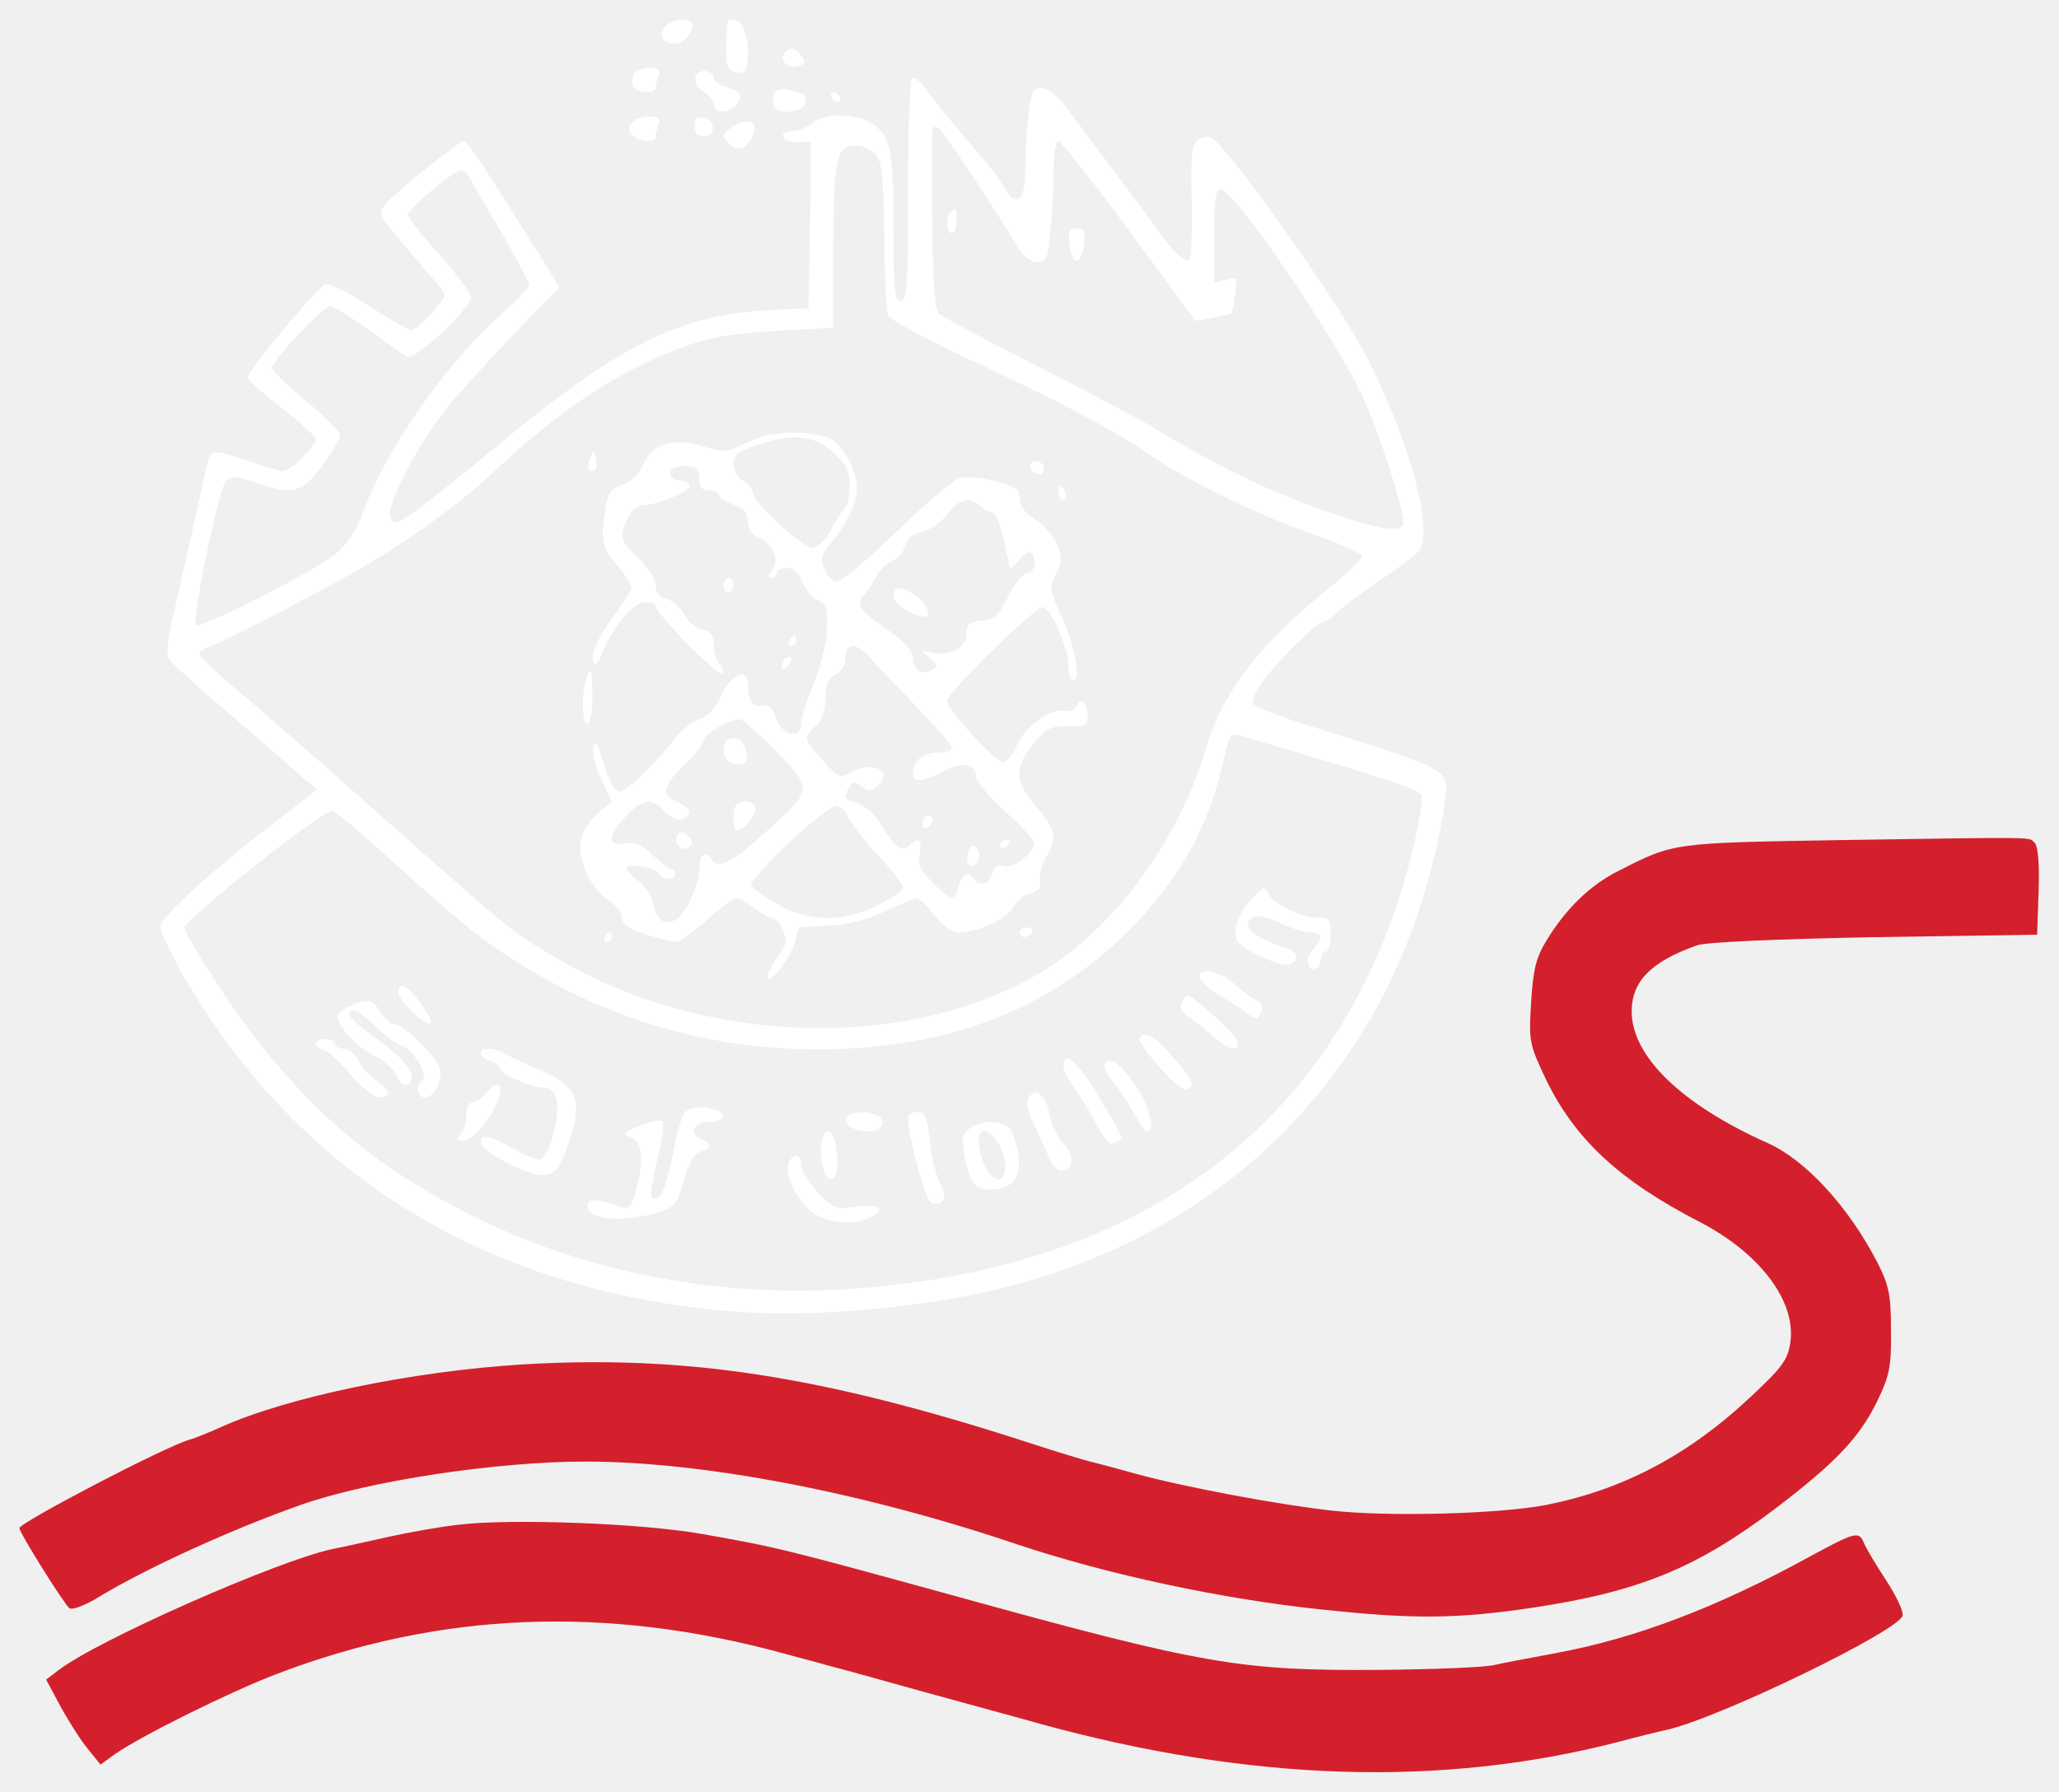
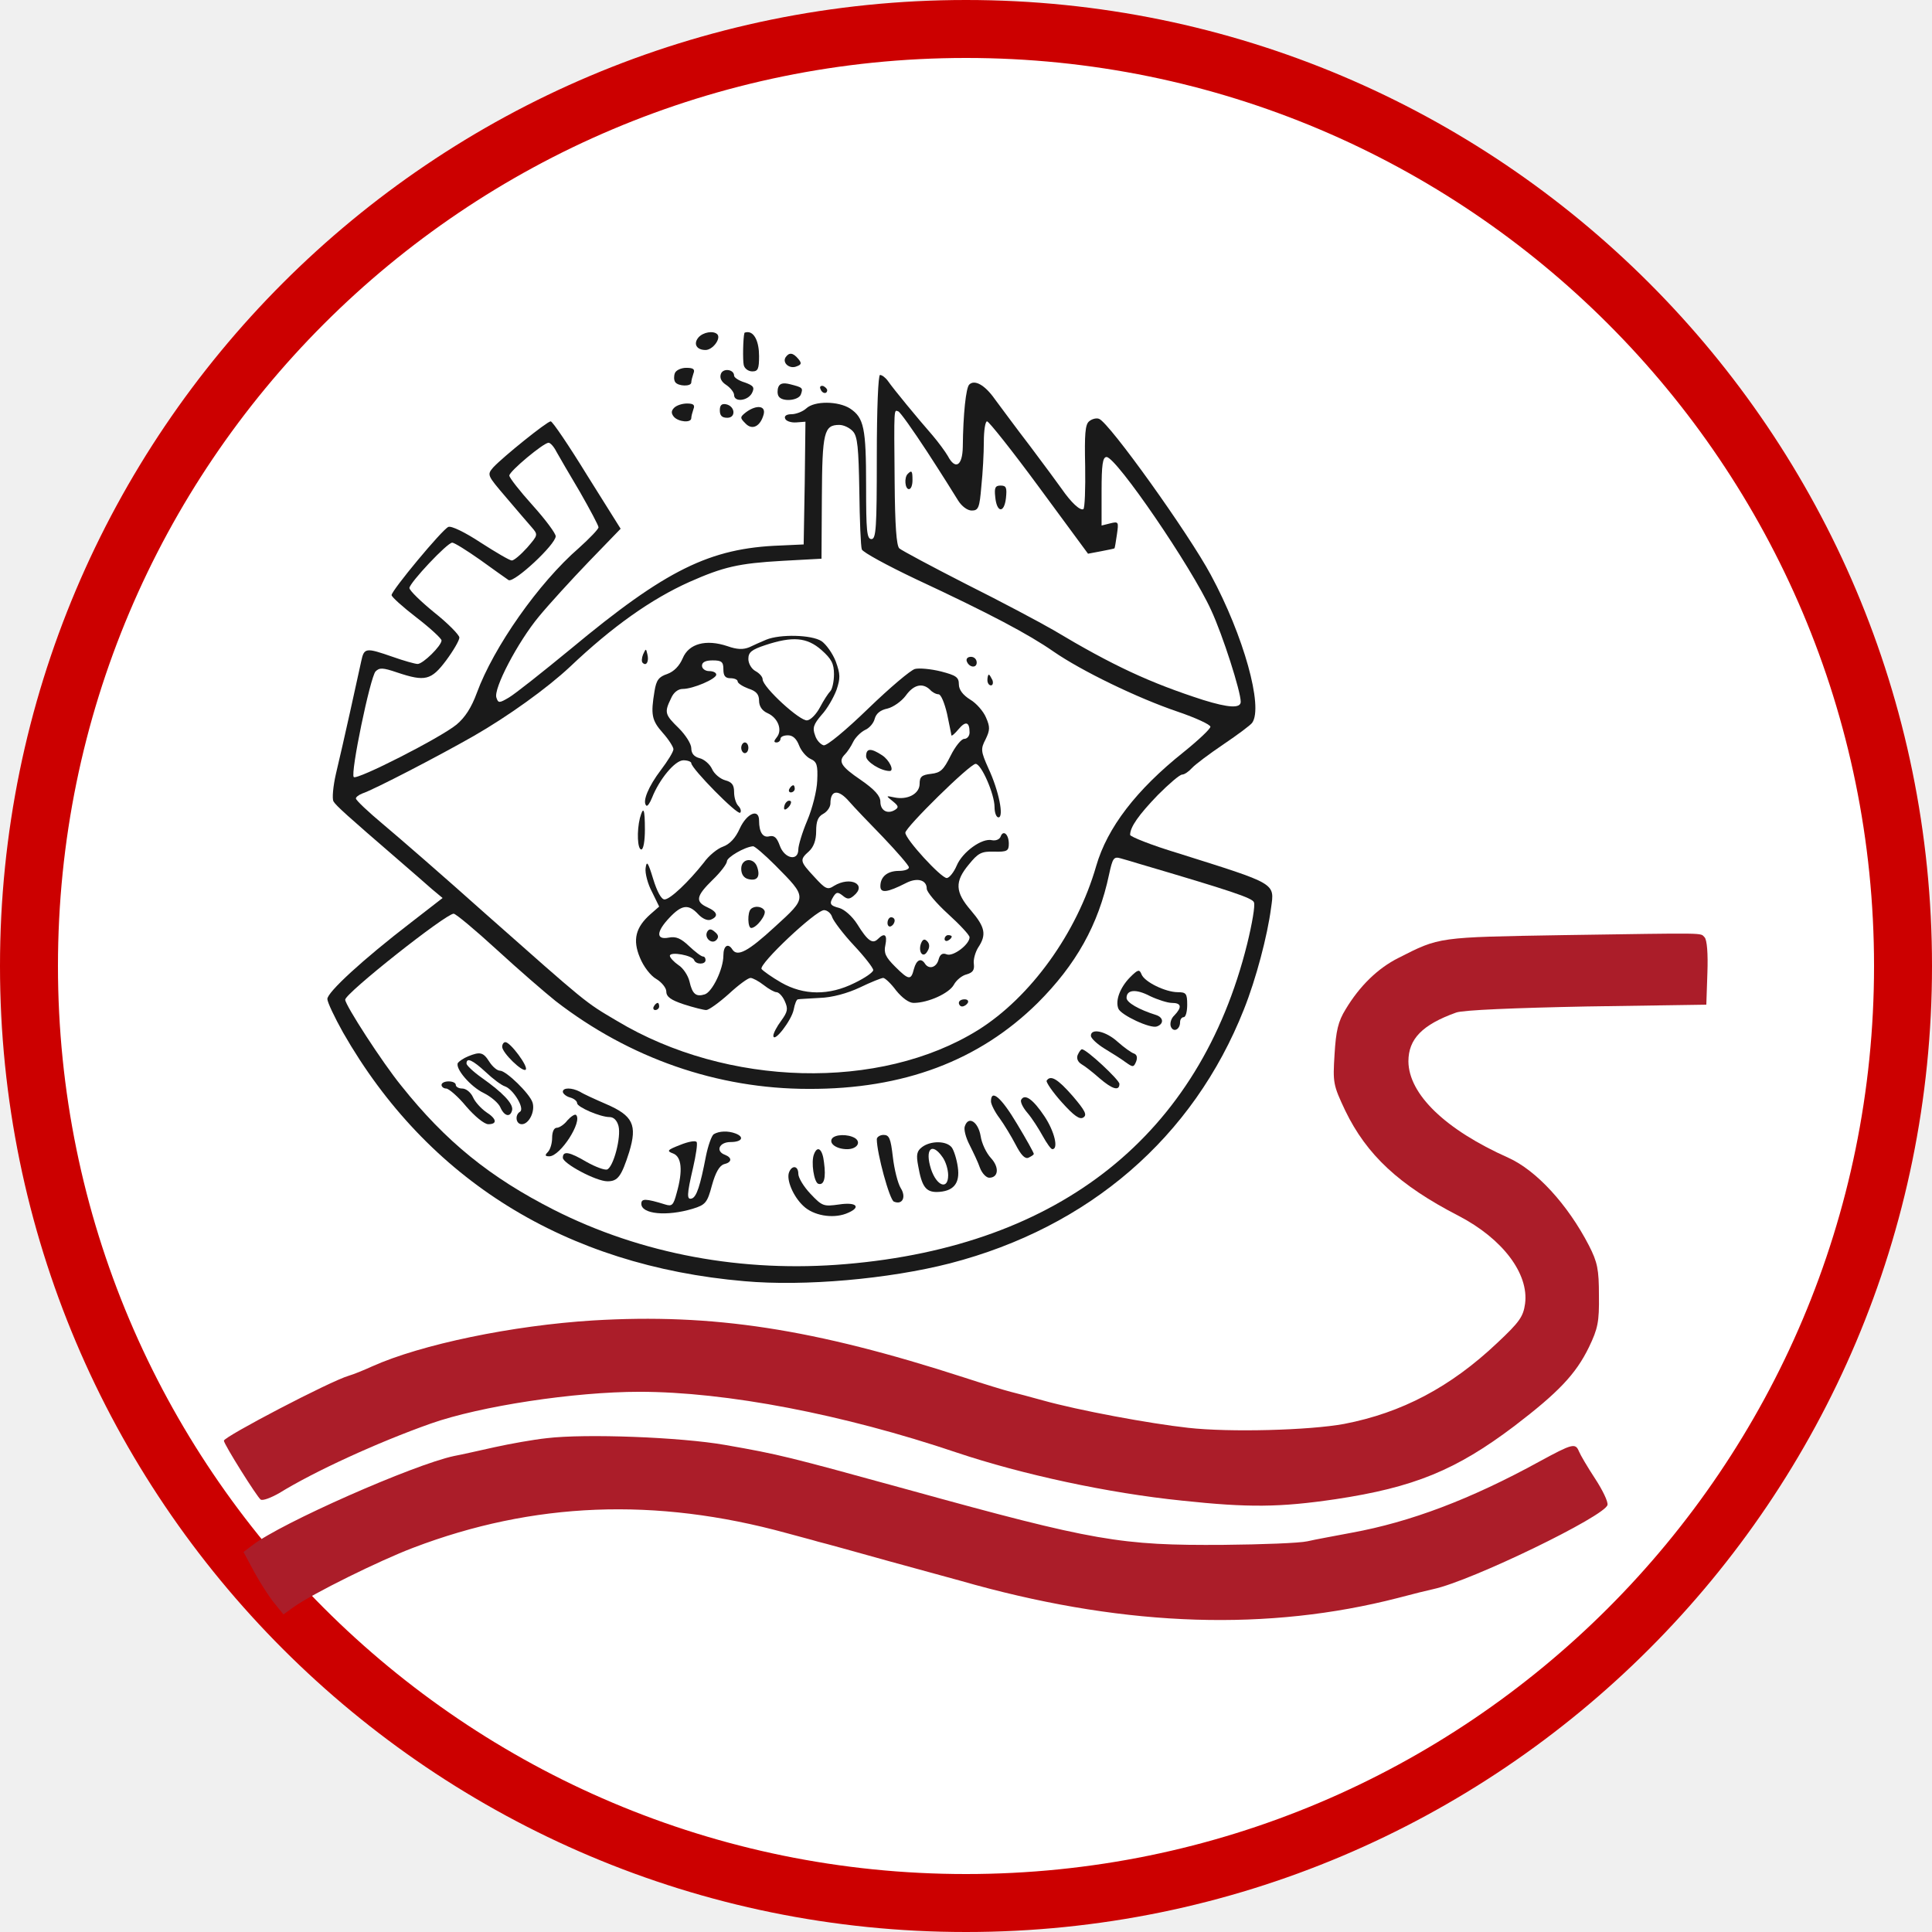
- <svg xmlns="http://www.w3.org/2000/svg" viewBox="28.0 91.0 424.0 369.0" role="img" aria-label="SDF Clothing logo">
-   <g transform="translate(-45,547) scale(0.1,-0.1)" fill="#ffffff">
-     <path d="M2100 4505 c-15 -18 -5 -35 20 -35 20 0 44 32 33 44 -11 11 -40 6 -53 -9z" />
-     <path d="M2229 4518 c-4 -14 -5 -77 -2 -90 2 -10 13 -18 24 -18 16 0 19 7 19 43 0 40 -13 67 -32 67 -4 0 -8 -1 -9 -2z" />
-     <path d="M2344 4449 c-9 -16 12 -33 31 -25 14 5 15 9 5 21 -15 18 -26 19 -36 4z" />
-     <path d="M2034 4405 c-3 -8 -3 -19 1 -25 8 -12 45 -13 45 -1 0 5 3 16 6 25 5 12 0 16 -20 16 -15 0 -29 -7 -32 -15z" />
-     <path d="M2163 4403 c-4 -11 1 -22 15 -31 12 -8 22 -21 22 -28 0 -21 38 -17 50 5 8 16 5 21 -20 30 -17 5 -30 14 -30 19 0 18 -31 22 -37 5z" />
-     <path d="M2600 4170 c0 -198 -2 -230 -15 -230 -13 0 -15 23 -15 149 0 163 -6 191 -45 217 -33 21 -100 22 -123 0 -10 -9 -29 -16 -41 -16 -14 0 -21 -5 -18 -12 2 -7 16 -12 31 -11 l26 2 -2 -172 -3 -172 -65 -3 c-198 -7 -321 -68 -588 -290 -79 -65 -156 -126 -173 -136 -27 -16 -30 -16 -35 -1 -10 24 60 157 119 228 28 34 91 103 140 154 l89 92 -94 150 c-51 83 -97 151 -102 151 -10 0 -133 -99 -161 -129 -18 -21 -17 -22 35 -83 30 -35 62 -73 72 -84 19 -22 19 -22 -12 -58 -18 -20 -37 -36 -43 -36 -6 0 -45 23 -87 50 -44 29 -83 48 -91 44 -17 -7 -159 -178 -159 -191 0 -5 31 -33 70 -63 39 -30 70 -59 70 -64 0 -15 -52 -66 -67 -66 -7 0 -39 9 -70 20 -75 26 -80 26 -88 -12 -9 -42 -51 -233 -71 -316 -8 -35 -11 -69 -7 -77 8 -13 37 -39 183 -165 35 -30 77 -67 93 -81 l30 -25 -89 -69 c-134 -103 -234 -195 -234 -214 0 -9 20 -51 44 -94 236 -413 624 -654 1125 -697 168 -15 404 6 576 50 390 101 682 353 824 712 34 85 66 207 76 284 10 71 17 66 -262 154 -73 22 -133 46 -133 51 0 22 24 56 78 112 31 31 61 57 68 57 6 0 18 8 27 18 9 10 49 40 89 67 40 27 76 54 80 60 32 44 -24 245 -116 415 -61 114 -284 426 -313 437 -7 3 -20 0 -28 -7 -11 -9 -13 -36 -11 -126 1 -63 -1 -117 -5 -120 -9 -5 -34 18 -61 57 -9 13 -49 67 -88 119 -40 52 -84 112 -99 132 -28 40 -57 56 -72 41 -9 -9 -17 -81 -18 -175 -1 -53 -21 -65 -42 -25 -7 12 -26 38 -43 58 -42 48 -108 128 -124 151 -7 10 -17 18 -23 18 -5 0 -9 -93 -9 -230z m141 15 c39 -60 78 -122 87 -137 10 -16 26 -28 38 -28 19 0 22 8 27 68 4 37 7 93 7 125 0 31 4 57 9 57 5 0 71 -83 146 -185 l137 -186 37 7 c20 4 36 7 37 8 1 0 4 18 7 39 5 35 5 37 -19 31 l-24 -6 0 96 c0 74 3 96 14 96 27 0 238 -308 293 -429 33 -71 83 -228 83 -257 0 -19 -34 -17 -105 5 -149 48 -253 96 -420 196 -38 22 -149 81 -245 129 -96 49 -180 94 -187 100 -8 8 -12 64 -13 186 -2 214 -2 202 10 198 5 -1 41 -52 81 -113z m-208 57 c13 -14 16 -46 18 -167 1 -83 4 -156 7 -164 3 -8 71 -45 151 -83 208 -97 317 -155 386 -203 78 -54 234 -130 349 -169 50 -17 91 -36 91 -42 0 -6 -34 -38 -75 -71 -133 -106 -214 -212 -245 -319 -54 -188 -184 -368 -331 -460 -275 -171 -704 -160 -1013 26 -90 53 -82 47 -368 300 -114 102 -243 214 -286 250 -42 35 -77 68 -77 73 0 4 8 10 18 14 31 10 214 105 312 161 96 55 206 134 270 194 119 113 228 190 335 238 95 42 137 52 260 59 l110 6 1 172 c1 183 6 203 49 203 12 0 29 -8 38 -18z m-831 -57 c7 -13 37 -64 66 -113 28 -49 52 -94 52 -99 0 -5 -25 -31 -55 -58 -113 -98 -239 -278 -286 -406 -15 -41 -33 -69 -57 -89 -45 -37 -279 -156 -288 -147 -10 10 46 279 61 296 11 11 20 11 61 -3 78 -26 95 -22 137 34 20 27 37 56 37 64 0 7 -31 39 -70 70 -38 31 -70 62 -70 69 1 15 106 127 120 127 6 0 41 -22 78 -48 37 -27 73 -52 80 -57 16 -8 132 100 132 123 0 8 -29 47 -65 87 -36 40 -65 77 -65 83 0 12 96 92 110 92 5 0 15 -11 22 -25z m1633 -1155 c258 -76 318 -96 322 -108 4 -8 -5 -60 -19 -117 -133 -534 -523 -846 -1124 -897 -290 -25 -574 28 -819 152 -179 91 -303 191 -428 348 -53 65 -157 226 -157 241 0 18 282 241 304 241 6 0 61 -46 121 -101 61 -56 135 -120 165 -144 207 -160 453 -246 709 -246 266 -1 478 79 642 241 107 107 170 218 200 360 10 46 13 51 33 45 11 -3 35 -10 51 -15z" />
-     <path d="M2687 4123 c-11 -10 -8 -43 3 -43 6 0 10 11 10 25 0 26 -2 29 -13 18z" />
-     <path d="M2932 4058 c4 -44 25 -47 30 -3 3 29 1 35 -15 35 -15 0 -18 -6 -15 -32z" />
-     <path d="M2290 3658 c-14 -6 -35 -15 -47 -21 -17 -7 -34 -7 -62 3 -60 20 -108 7 -125 -34 -9 -21 -24 -37 -43 -44 -24 -8 -31 -17 -36 -48 -11 -66 -8 -82 23 -117 17 -19 30 -40 30 -46 0 -7 -16 -33 -35 -58 -35 -46 -53 -89 -41 -100 3 -3 10 7 16 22 20 51 64 105 88 105 12 0 22 -4 22 -8 0 -15 129 -146 137 -139 4 4 1 13 -5 19 -7 7 -12 24 -12 39 0 20 -6 28 -25 33 -14 4 -31 18 -37 32 -6 13 -22 27 -35 30 -15 4 -23 13 -23 28 0 12 -16 37 -35 56 -39 38 -41 44 -22 83 7 17 20 27 33 27 29 0 94 28 94 40 0 6 -9 10 -20 10 -11 0 -20 7 -20 15 0 10 10 15 30 15 25 0 30 -4 30 -25 0 -18 5 -25 20 -25 11 0 20 -4 20 -9 0 -5 14 -14 30 -20 22 -7 30 -16 30 -34 0 -15 8 -28 24 -35 29 -13 42 -47 26 -67 -9 -11 -9 -15 -1 -15 6 0 11 5 11 10 0 6 9 10 21 10 14 0 24 -10 31 -28 6 -16 21 -33 32 -38 18 -8 21 -17 19 -61 -1 -29 -14 -79 -28 -112 -14 -33 -25 -70 -25 -81 0 -34 -39 -26 -52 11 -8 22 -15 29 -29 26 -18 -5 -29 11 -29 44 0 35 -34 21 -54 -22 -12 -27 -28 -44 -47 -51 -15 -5 -40 -25 -54 -45 -42 -53 -94 -103 -110 -103 -9 0 -21 22 -32 58 -14 46 -18 52 -21 30 -2 -14 6 -45 18 -67 l20 -41 -24 -21 c-42 -37 -51 -72 -30 -122 10 -25 30 -51 46 -60 15 -9 28 -25 28 -35 0 -15 13 -24 49 -36 28 -9 56 -16 63 -16 7 0 35 20 63 45 27 25 54 45 61 45 6 0 23 -9 37 -20 14 -11 30 -20 36 -20 6 0 17 -11 23 -25 10 -22 8 -30 -10 -55 -12 -16 -22 -35 -22 -42 1 -22 51 43 57 73 3 16 8 29 12 29 3 1 31 2 61 4 35 1 78 13 112 29 31 15 61 27 66 27 5 0 22 -16 36 -35 17 -21 36 -35 49 -35 41 0 100 27 113 51 7 13 23 26 36 29 17 5 22 12 20 29 -2 12 4 33 12 46 24 36 20 57 -20 104 -45 52 -46 81 -6 129 26 32 35 37 71 36 36 -1 41 2 41 22 0 27 -16 40 -23 20 -3 -8 -14 -12 -24 -10 -28 7 -83 -33 -99 -71 -8 -19 -21 -35 -28 -35 -16 0 -116 109 -116 127 0 15 181 193 197 193 16 0 53 -85 53 -121 0 -16 5 -29 11 -29 16 0 1 75 -28 137 -22 49 -22 55 -8 82 12 25 13 34 1 61 -7 17 -27 40 -44 50 -21 13 -32 28 -32 43 0 20 -8 25 -50 36 -28 7 -61 10 -73 7 -12 -3 -71 -53 -131 -111 -63 -61 -116 -105 -125 -103 -8 2 -20 14 -24 28 -8 21 -4 31 18 57 16 17 34 49 42 70 11 33 11 44 -2 80 -9 23 -27 48 -40 57 -28 18 -116 20 -155 4z m155 -29 c28 -25 35 -38 35 -68 0 -20 -5 -42 -10 -47 -6 -6 -19 -26 -29 -45 -10 -19 -26 -36 -36 -37 -19 -4 -125 93 -125 115 0 7 -9 17 -20 23 -11 6 -20 21 -20 34 0 19 9 26 48 39 76 25 116 22 157 -14z m304 -111 c6 -7 17 -13 24 -13 7 0 17 -25 24 -55 6 -30 12 -57 12 -60 1 -3 10 5 20 17 20 24 31 21 31 -9 0 -10 -7 -18 -15 -18 -8 0 -25 -21 -38 -47 -20 -40 -28 -48 -55 -51 -26 -3 -32 -8 -32 -28 0 -28 -34 -46 -71 -38 -24 5 -24 5 -4 -11 16 -13 17 -17 6 -24 -21 -13 -41 -2 -41 23 0 16 -16 34 -55 61 -56 38 -64 52 -44 72 6 6 17 22 23 35 6 12 21 27 33 33 12 5 24 19 27 31 4 15 16 25 36 29 16 4 39 20 51 36 22 31 47 37 68 17z m-226 -314 c12 -14 55 -59 95 -100 39 -41 72 -79 72 -84 0 -6 -13 -10 -28 -10 -32 0 -52 -16 -52 -43 0 -20 19 -18 72 9 31 16 58 9 58 -16 0 -9 27 -41 60 -71 33 -30 60 -59 60 -65 0 -20 -46 -55 -64 -48 -12 5 -19 0 -23 -15 -6 -22 -27 -28 -38 -11 -11 17 -24 11 -31 -15 -8 -32 -14 -32 -53 7 -26 26 -32 38 -27 60 6 29 -2 36 -21 17 -15 -15 -29 -5 -58 42 -14 22 -36 41 -50 45 -27 7 -29 12 -16 33 8 12 12 12 25 2 13 -11 19 -11 31 -1 39 32 -9 56 -55 28 -18 -12 -24 -9 -55 25 -41 44 -42 48 -15 72 13 12 20 31 20 56 0 28 5 41 20 49 11 6 20 19 20 29 0 38 22 41 53 5z m-208 -178 c91 -92 91 -89 -1 -173 -75 -69 -105 -85 -119 -63 -12 19 -25 10 -25 -17 0 -38 -31 -102 -52 -109 -25 -8 -35 1 -43 36 -4 17 -18 38 -31 46 -13 9 -24 21 -24 26 0 13 64 1 68 -12 5 -13 32 -13 32 0 0 6 -3 10 -7 10 -5 0 -22 13 -39 29 -23 22 -37 28 -57 24 -36 -7 -36 16 2 56 34 36 53 39 80 10 12 -13 26 -19 35 -16 23 9 20 22 -9 35 -35 16 -31 32 15 77 22 21 40 45 40 52 0 11 49 40 73 42 4 1 32 -23 62 -53z m160 -146 c4 -11 31 -47 61 -79 30 -32 54 -63 54 -69 0 -6 -23 -22 -52 -36 -72 -36 -143 -35 -206 1 -26 15 -50 32 -55 38 -9 13 151 164 175 165 9 0 20 -9 23 -20z" />
-     <path d="M2570 3331 c0 -15 41 -41 66 -41 14 0 -1 31 -21 44 -32 21 -45 20 -45 -3z" />
-     <path d="M2630 2864 c0 -8 5 -12 10 -9 6 3 10 10 10 16 0 5 -4 9 -10 9 -5 0 -10 -7 -10 -16z" />
-     <path d="M2790 2819 c0 -5 5 -7 10 -4 6 3 10 8 10 11 0 2 -4 4 -10 4 -5 0 -10 -5 -10 -11z" />
-     <path d="M2724 2807 c-9 -24 6 -44 18 -22 7 11 6 21 -1 28 -7 7 -12 6 -17 -6z" />
-     <path d="M2220 3016 c0 -15 7 -26 20 -29 24 -6 34 6 25 33 -9 29 -45 26 -45 -4z" />
-     <path d="M2247 2903 c-10 -9 -9 -53 1 -53 15 0 44 38 37 49 -7 12 -28 14 -38 4z" />
-     <path d="M2125 2840 c-10 -17 12 -37 25 -24 8 8 6 15 -4 23 -10 9 -16 9 -21 1z" />
-     <path d="M1945 3617 c-4 -10 -5 -21 -1 -24 10 -10 18 4 13 24 -4 17 -4 17 -12 0z" />
-     <path d="M2852 3598 c6 -18 28 -21 28 -4 0 9 -7 16 -16 16 -9 0 -14 -5 -12 -12z" />
-     <path d="M2910 3545 c0 -8 4 -15 10 -15 5 0 7 7 4 15 -4 8 -8 15 -10 15 -2 0 -4 -7 -4 -15z" />
-     <path d="M2220 3355 c0 -8 5 -15 10 -15 6 0 10 7 10 15 0 8 -4 15 -10 15 -5 0 -10 -7 -10 -15z" />
-     <path d="M2355 3240 c-3 -5 -1 -10 4 -10 6 0 11 5 11 10 0 6 -2 10 -4 10 -3 0 -8 -4 -11 -10z" />
-     <path d="M2347 3203 c-4 -3 -7 -11 -7 -17 0 -6 5 -5 12 2 6 6 9 14 7 17 -3 3 -9 2 -12 -2z" />
-     <path d="M1936 3158 c-9 -36 -7 -88 4 -88 6 0 10 25 10 55 0 59 -4 69 -14 33z" />
-     <path d="M2830 2640 c0 -5 4 -10 9 -10 6 0 13 5 16 10 3 6 -1 10 -9 10 -9 0 -16 -4 -16 -10z" />
-     <path d="M1975 2630 c-3 -5 -1 -10 4 -10 6 0 11 5 11 10 0 6 -2 10 -4 10 -3 0 -8 -4 -11 -10z" />
-     <path d="M3309 2711 c-27 -28 -41 -64 -32 -87 7 -18 90 -57 108 -50 20 7 19 25 -2 32 -48 15 -83 35 -83 48 0 23 26 26 66 5 21 -10 49 -19 61 -19 27 0 29 -12 7 -35 -9 -8 -13 -22 -10 -31 7 -18 26 -9 26 12 0 8 5 14 10 14 6 0 10 16 10 35 0 31 -3 35 -26 35 -35 0 -94 29 -102 50 -6 15 -10 14 -33 -9z" />
-     <path d="M3200 2548 c0 -7 17 -23 38 -36 20 -12 47 -29 59 -38 21 -15 23 -15 30 2 4 11 2 19 -6 22 -7 2 -28 17 -46 33 -33 30 -75 39 -75 17z" />
-     <path d="M1550 2517 c0 -17 58 -73 66 -64 8 8 -43 77 -57 77 -5 0 -9 -6 -9 -13z" />
-     <path d="M3163 2494 c-4 -10 1 -20 11 -26 9 -5 32 -23 50 -39 36 -31 56 -37 56 -16 0 11 -92 97 -105 97 -3 0 -8 -7 -12 -16z" />
-     <path d="M1454 2490 c-12 -5 -24 -13 -28 -18 -9 -15 35 -67 73 -85 20 -10 41 -28 46 -40 11 -25 28 -29 33 -7 3 18 -27 49 -85 90 -24 17 -43 35 -43 40 0 18 17 10 54 -24 20 -19 44 -37 54 -40 23 -8 56 -62 42 -71 -15 -9 -12 -35 5 -35 20 0 38 36 30 61 -8 25 -74 89 -91 89 -8 0 -21 11 -30 25 -17 27 -26 29 -60 15z" />
-     <path d="M3076 2422 c-2 -4 16 -31 42 -60 35 -39 51 -50 61 -43 11 7 5 19 -30 60 -42 48 -62 60 -73 43z" />
-     <path d="M1380 2410 c0 -5 6 -10 13 -10 7 0 33 -22 56 -50 24 -28 51 -50 62 -50 26 0 24 15 -6 34 -14 10 -31 28 -37 42 -6 13 -19 24 -30 24 -10 0 -18 5 -18 10 0 6 -9 10 -20 10 -11 0 -20 -4 -20 -10z" />
-     <path d="M1720 2391 c0 -5 9 -13 20 -16 11 -3 20 -10 20 -16 0 -11 65 -39 91 -39 12 0 21 -10 25 -25 8 -31 -14 -115 -32 -122 -7 -2 -32 7 -57 21 -49 29 -67 32 -67 12 0 -16 93 -66 125 -66 29 0 39 13 61 82 23 76 11 102 -66 135 -30 13 -63 28 -72 34 -23 12 -48 12 -48 0z" />
-     <path d="M2920 2364 c0 -8 11 -30 24 -47 13 -18 33 -51 45 -74 15 -29 26 -41 36 -37 8 4 15 8 15 11 0 3 -21 41 -47 84 -44 74 -73 99 -73 63z" />
-     <path d="M3005 2369 c-4 -5 4 -22 17 -37 13 -15 32 -45 43 -65 11 -20 23 -37 27 -37 18 0 6 50 -22 92 -32 48 -55 64 -65 47z" />
-     <path d="M1733 2311 c-9 -12 -23 -21 -30 -21 -8 0 -13 -12 -13 -28 0 -15 -5 -33 -12 -40 -9 -9 -8 -12 4 -12 31 0 94 98 75 116 -3 3 -14 -4 -24 -15z" />
-     <path d="M2847 2295 c-4 -8 2 -32 13 -53 10 -20 24 -49 29 -64 6 -16 18 -28 26 -28 26 0 29 29 5 55 -13 14 -26 41 -29 62 -7 40 -34 57 -44 28z" />
-     <path d="M2143 2272 c-6 -4 -16 -32 -22 -62 -16 -83 -26 -113 -39 -118 -15 -5 -15 9 3 86 8 35 13 67 10 72 -3 5 -24 1 -46 -8 -36 -14 -39 -17 -20 -24 24 -9 28 -48 10 -111 -9 -34 -13 -38 -32 -32 -55 17 -67 17 -67 2 0 -29 71 -36 144 -14 36 11 41 17 54 66 10 36 21 55 34 59 22 5 23 18 3 26 -28 10 -17 36 15 36 32 0 40 14 14 24 -21 8 -46 7 -61 -2z" />
-     <path d="M2474 2259 c-8 -14 14 -29 43 -29 27 0 40 19 22 31 -20 12 -57 11 -65 -2z" />
-     <path d="M2600 2258 c0 -39 36 -171 48 -175 24 -10 35 13 19 38 -8 13 -18 52 -22 87 -6 52 -10 62 -26 62 -10 0 -19 -6 -19 -12z" />
-     <path d="M2727 2236 c-15 -11 -17 -22 -11 -53 10 -57 21 -73 52 -73 46 1 66 23 59 70 -3 22 -11 47 -17 55 -15 19 -59 19 -83 1z m57 -28 c9 -12 16 -35 16 -51 0 -42 -32 -31 -48 17 -18 56 2 77 32 34z" />
-     <path d="M2424 2216 c-9 -22 0 -79 12 -83 16 -5 22 16 16 60 -4 37 -18 49 -28 23z" />
-     <path d="M2354 2165 c-8 -21 12 -68 40 -94 28 -27 81 -36 119 -22 45 17 33 34 -19 26 -43 -6 -47 -5 -80 30 -19 20 -34 45 -34 56 0 23 -18 25 -26 4z" />
-     <path d="M2324 4366 c-3 -8 -3 -20 1 -26 10 -16 55 -12 62 5 7 19 5 20 -30 29 -20 5 -29 2 -33 -8z" />
-     <path d="M2442 4361 c4 -13 18 -16 19 -4 0 4 -5 9 -11 12 -7 2 -11 -2 -8 -8z" />
-     <path d="M2032 4308 c-8 -8 -9 -15 -1 -25 13 -15 49 -18 49 -4 0 5 3 16 6 25 5 12 0 16 -18 16 -13 0 -29 -5 -36 -12z" />
-     <path d="M2160 4301 c0 -15 6 -21 21 -21 25 0 22 33 -4 38 -12 2 -17 -3 -17 -17z" />
-     <path d="M2234 4296 c-18 -14 -18 -16 -2 -32 19 -20 42 -8 51 26 6 24 -20 27 -49 6z" />
-   </g>
-   <g transform="translate(-45,547) scale(0.1,-0.1)" fill="#d4202c">
-     <path d="M4525 2830 c-354 -6 -347 -5 -463 -64 -58 -29 -109 -79 -148 -144 -21 -34 -27 -60 -31 -126 -5 -80 -4 -86 30 -158 60 -124 151 -209 318 -295 123 -64 197 -162 186 -246 -5 -36 -15 -51 -78 -110 -131 -124 -268 -196 -429 -227 -97 -18 -321 -24 -437 -11 -109 12 -308 49 -408 77 -33 9 -73 20 -90 24 -16 4 -75 22 -130 40 -423 137 -705 180 -1040 160 -226 -14 -482 -67 -620 -129 -22 -10 -51 -22 -65 -26 -52 -15 -350 -171 -350 -182 0 -10 93 -158 103 -165 6 -4 29 5 52 18 97 60 275 142 425 195 139 49 402 89 585 89 243 0 571 -63 888 -170 185 -62 426 -114 632 -135 187 -20 275 -19 431 4 219 33 337 81 501 205 123 94 172 145 209 221 25 52 29 71 28 145 0 73 -4 93 -28 140 -60 116 -148 211 -226 246 -177 79 -279 178 -280 270 0 63 39 103 134 137 19 7 164 13 366 17 l335 5 3 89 c2 54 -1 93 -8 100 -13 13 15 12 -395 6z" />
-     <path d="M1675 1420 c-38 -4 -104 -16 -145 -25 -41 -9 -93 -21 -115 -25 -113 -24 -485 -188 -565 -250 l-25 -19 30 -56 c17 -31 42 -70 56 -87 l26 -32 29 21 c54 38 240 130 335 166 336 128 678 142 1046 41 32 -9 72 -19 88 -24 17 -4 107 -29 200 -55 94 -26 202 -55 240 -66 432 -118 823 -130 1185 -37 41 11 86 22 100 25 107 23 482 205 488 236 2 9 -14 42 -35 74 -21 32 -41 66 -45 76 -10 24 -18 22 -110 -28 -195 -107 -363 -170 -527 -200 -47 -9 -103 -19 -124 -24 -22 -5 -127 -9 -235 -10 -288 -2 -361 10 -882 154 -342 94 -361 99 -515 126 -125 22 -392 32 -500 19z" />
-   </g>
+ <svg xmlns="http://www.w3.org/2000/svg" viewBox="-100 -100 200 200" role="img" aria-label="SDF Clothing logo">
+   <circle r="97.0" fill="#ffffff" stroke="#cc0000" stroke-width="6" />
+   <svg x="-78.3" y="-67.1" width="156.6" height="136.3" viewBox="28.0 91.0 424.0 369.0">
+     <g transform="translate(-45,547) scale(0.1,-0.1)" fill="#1a1a1a">
+       <path d="M2100 4505 c-15 -18 -5 -35 20 -35 20 0 44 32 33 44 -11 11 -40 6 -53 -9z" />
+       <path d="M2229 4518 c-4 -14 -5 -77 -2 -90 2 -10 13 -18 24 -18 16 0 19 7 19 43 0 40 -13 67 -32 67 -4 0 -8 -1 -9 -2z" />
+       <path d="M2344 4449 c-9 -16 12 -33 31 -25 14 5 15 9 5 21 -15 18 -26 19 -36 4z" />
+       <path d="M2034 4405 c-3 -8 -3 -19 1 -25 8 -12 45 -13 45 -1 0 5 3 16 6 25 5 12 0 16 -20 16 -15 0 -29 -7 -32 -15z" />
+       <path d="M2163 4403 c-4 -11 1 -22 15 -31 12 -8 22 -21 22 -28 0 -21 38 -17 50 5 8 16 5 21 -20 30 -17 5 -30 14 -30 19 0 18 -31 22 -37 5z" />
+       <path d="M2600 4170 c0 -198 -2 -230 -15 -230 -13 0 -15 23 -15 149 0 163 -6 191 -45 217 -33 21 -100 22 -123 0 -10 -9 -29 -16 -41 -16 -14 0 -21 -5 -18 -12 2 -7 16 -12 31 -11 l26 2 -2 -172 -3 -172 -65 -3 c-198 -7 -321 -68 -588 -290 -79 -65 -156 -126 -173 -136 -27 -16 -30 -16 -35 -1 -10 24 60 157 119 228 28 34 91 103 140 154 l89 92 -94 150 c-51 83 -97 151 -102 151 -10 0 -133 -99 -161 -129 -18 -21 -17 -22 35 -83 30 -35 62 -73 72 -84 19 -22 19 -22 -12 -58 -18 -20 -37 -36 -43 -36 -6 0 -45 23 -87 50 -44 29 -83 48 -91 44 -17 -7 -159 -178 -159 -191 0 -5 31 -33 70 -63 39 -30 70 -59 70 -64 0 -15 -52 -66 -67 -66 -7 0 -39 9 -70 20 -75 26 -80 26 -88 -12 -9 -42 -51 -233 -71 -316 -8 -35 -11 -69 -7 -77 8 -13 37 -39 183 -165 35 -30 77 -67 93 -81 l30 -25 -89 -69 c-134 -103 -234 -195 -234 -214 0 -9 20 -51 44 -94 236 -413 624 -654 1125 -697 168 -15 404 6 576 50 390 101 682 353 824 712 34 85 66 207 76 284 10 71 17 66 -262 154 -73 22 -133 46 -133 51 0 22 24 56 78 112 31 31 61 57 68 57 6 0 18 8 27 18 9 10 49 40 89 67 40 27 76 54 80 60 32 44 -24 245 -116 415 -61 114 -284 426 -313 437 -7 3 -20 0 -28 -7 -11 -9 -13 -36 -11 -126 1 -63 -1 -117 -5 -120 -9 -5 -34 18 -61 57 -9 13 -49 67 -88 119 -40 52 -84 112 -99 132 -28 40 -57 56 -72 41 -9 -9 -17 -81 -18 -175 -1 -53 -21 -65 -42 -25 -7 12 -26 38 -43 58 -42 48 -108 128 -124 151 -7 10 -17 18 -23 18 -5 0 -9 -93 -9 -230z m141 15 c39 -60 78 -122 87 -137 10 -16 26 -28 38 -28 19 0 22 8 27 68 4 37 7 93 7 125 0 31 4 57 9 57 5 0 71 -83 146 -185 l137 -186 37 7 c20 4 36 7 37 8 1 0 4 18 7 39 5 35 5 37 -19 31 l-24 -6 0 96 c0 74 3 96 14 96 27 0 238 -308 293 -429 33 -71 83 -228 83 -257 0 -19 -34 -17 -105 5 -149 48 -253 96 -420 196 -38 22 -149 81 -245 129 -96 49 -180 94 -187 100 -8 8 -12 64 -13 186 -2 214 -2 202 10 198 5 -1 41 -52 81 -113z m-208 57 c13 -14 16 -46 18 -167 1 -83 4 -156 7 -164 3 -8 71 -45 151 -83 208 -97 317 -155 386 -203 78 -54 234 -130 349 -169 50 -17 91 -36 91 -42 0 -6 -34 -38 -75 -71 -133 -106 -214 -212 -245 -319 -54 -188 -184 -368 -331 -460 -275 -171 -704 -160 -1013 26 -90 53 -82 47 -368 300 -114 102 -243 214 -286 250 -42 35 -77 68 -77 73 0 4 8 10 18 14 31 10 214 105 312 161 96 55 206 134 270 194 119 113 228 190 335 238 95 42 137 52 260 59 l110 6 1 172 c1 183 6 203 49 203 12 0 29 -8 38 -18z m-831 -57 c7 -13 37 -64 66 -113 28 -49 52 -94 52 -99 0 -5 -25 -31 -55 -58 -113 -98 -239 -278 -286 -406 -15 -41 -33 -69 -57 -89 -45 -37 -279 -156 -288 -147 -10 10 46 279 61 296 11 11 20 11 61 -3 78 -26 95 -22 137 34 20 27 37 56 37 64 0 7 -31 39 -70 70 -38 31 -70 62 -70 69 1 15 106 127 120 127 6 0 41 -22 78 -48 37 -27 73 -52 80 -57 16 -8 132 100 132 123 0 8 -29 47 -65 87 -36 40 -65 77 -65 83 0 12 96 92 110 92 5 0 15 -11 22 -25z m1633 -1155 c258 -76 318 -96 322 -108 4 -8 -5 -60 -19 -117 -133 -534 -523 -846 -1124 -897 -290 -25 -574 28 -819 152 -179 91 -303 191 -428 348 -53 65 -157 226 -157 241 0 18 282 241 304 241 6 0 61 -46 121 -101 61 -56 135 -120 165 -144 207 -160 453 -246 709 -246 266 -1 478 79 642 241 107 107 170 218 200 360 10 46 13 51 33 45 11 -3 35 -10 51 -15z" />
+       <path d="M2687 4123 c-11 -10 -8 -43 3 -43 6 0 10 11 10 25 0 26 -2 29 -13 18z" />
+       <path d="M2932 4058 c4 -44 25 -47 30 -3 3 29 1 35 -15 35 -15 0 -18 -6 -15 -32z" />
+       <path d="M2290 3658 c-14 -6 -35 -15 -47 -21 -17 -7 -34 -7 -62 3 -60 20 -108 7 -125 -34 -9 -21 -24 -37 -43 -44 -24 -8 -31 -17 -36 -48 -11 -66 -8 -82 23 -117 17 -19 30 -40 30 -46 0 -7 -16 -33 -35 -58 -35 -46 -53 -89 -41 -100 3 -3 10 7 16 22 20 51 64 105 88 105 12 0 22 -4 22 -8 0 -15 129 -146 137 -139 4 4 1 13 -5 19 -7 7 -12 24 -12 39 0 20 -6 28 -25 33 -14 4 -31 18 -37 32 -6 13 -22 27 -35 30 -15 4 -23 13 -23 28 0 12 -16 37 -35 56 -39 38 -41 44 -22 83 7 17 20 27 33 27 29 0 94 28 94 40 0 6 -9 10 -20 10 -11 0 -20 7 -20 15 0 10 10 15 30 15 25 0 30 -4 30 -25 0 -18 5 -25 20 -25 11 0 20 -4 20 -9 0 -5 14 -14 30 -20 22 -7 30 -16 30 -34 0 -15 8 -28 24 -35 29 -13 42 -47 26 -67 -9 -11 -9 -15 -1 -15 6 0 11 5 11 10 0 6 9 10 21 10 14 0 24 -10 31 -28 6 -16 21 -33 32 -38 18 -8 21 -17 19 -61 -1 -29 -14 -79 -28 -112 -14 -33 -25 -70 -25 -81 0 -34 -39 -26 -52 11 -8 22 -15 29 -29 26 -18 -5 -29 11 -29 44 0 35 -34 21 -54 -22 -12 -27 -28 -44 -47 -51 -15 -5 -40 -25 -54 -45 -42 -53 -94 -103 -110 -103 -9 0 -21 22 -32 58 -14 46 -18 52 -21 30 -2 -14 6 -45 18 -67 l20 -41 -24 -21 c-42 -37 -51 -72 -30 -122 10 -25 30 -51 46 -60 15 -9 28 -25 28 -35 0 -15 13 -24 49 -36 28 -9 56 -16 63 -16 7 0 35 20 63 45 27 25 54 45 61 45 6 0 23 -9 37 -20 14 -11 30 -20 36 -20 6 0 17 -11 23 -25 10 -22 8 -30 -10 -55 -12 -16 -22 -35 -22 -42 1 -22 51 43 57 73 3 16 8 29 12 29 3 1 31 2 61 4 35 1 78 13 112 29 31 15 61 27 66 27 5 0 22 -16 36 -35 17 -21 36 -35 49 -35 41 0 100 27 113 51 7 13 23 26 36 29 17 5 22 12 20 29 -2 12 4 33 12 46 24 36 20 57 -20 104 -45 52 -46 81 -6 129 26 32 35 37 71 36 36 -1 41 2 41 22 0 27 -16 40 -23 20 -3 -8 -14 -12 -24 -10 -28 7 -83 -33 -99 -71 -8 -19 -21 -35 -28 -35 -16 0 -116 109 -116 127 0 15 181 193 197 193 16 0 53 -85 53 -121 0 -16 5 -29 11 -29 16 0 1 75 -28 137 -22 49 -22 55 -8 82 12 25 13 34 1 61 -7 17 -27 40 -44 50 -21 13 -32 28 -32 43 0 20 -8 25 -50 36 -28 7 -61 10 -73 7 -12 -3 -71 -53 -131 -111 -63 -61 -116 -105 -125 -103 -8 2 -20 14 -24 28 -8 21 -4 31 18 57 16 17 34 49 42 70 11 33 11 44 -2 80 -9 23 -27 48 -40 57 -28 18 -116 20 -155 4z m155 -29 c28 -25 35 -38 35 -68 0 -20 -5 -42 -10 -47 -6 -6 -19 -26 -29 -45 -10 -19 -26 -36 -36 -37 -19 -4 -125 93 -125 115 0 7 -9 17 -20 23 -11 6 -20 21 -20 34 0 19 9 26 48 39 76 25 116 22 157 -14z m304 -111 c6 -7 17 -13 24 -13 7 0 17 -25 24 -55 6 -30 12 -57 12 -60 1 -3 10 5 20 17 20 24 31 21 31 -9 0 -10 -7 -18 -15 -18 -8 0 -25 -21 -38 -47 -20 -40 -28 -48 -55 -51 -26 -3 -32 -8 -32 -28 0 -28 -34 -46 -71 -38 -24 5 -24 5 -4 -11 16 -13 17 -17 6 -24 -21 -13 -41 -2 -41 23 0 16 -16 34 -55 61 -56 38 -64 52 -44 72 6 6 17 22 23 35 6 12 21 27 33 33 12 5 24 19 27 31 4 15 16 25 36 29 16 4 39 20 51 36 22 31 47 37 68 17z m-226 -314 c12 -14 55 -59 95 -100 39 -41 72 -79 72 -84 0 -6 -13 -10 -28 -10 -32 0 -52 -16 -52 -43 0 -20 19 -18 72 9 31 16 58 9 58 -16 0 -9 27 -41 60 -71 33 -30 60 -59 60 -65 0 -20 -46 -55 -64 -48 -12 5 -19 0 -23 -15 -6 -22 -27 -28 -38 -11 -11 17 -24 11 -31 -15 -8 -32 -14 -32 -53 7 -26 26 -32 38 -27 60 6 29 -2 36 -21 17 -15 -15 -29 -5 -58 42 -14 22 -36 41 -50 45 -27 7 -29 12 -16 33 8 12 12 12 25 2 13 -11 19 -11 31 -1 39 32 -9 56 -55 28 -18 -12 -24 -9 -55 25 -41 44 -42 48 -15 72 13 12 20 31 20 56 0 28 5 41 20 49 11 6 20 19 20 29 0 38 22 41 53 5z m-208 -178 c91 -92 91 -89 -1 -173 -75 -69 -105 -85 -119 -63 -12 19 -25 10 -25 -17 0 -38 -31 -102 -52 -109 -25 -8 -35 1 -43 36 -4 17 -18 38 -31 46 -13 9 -24 21 -24 26 0 13 64 1 68 -12 5 -13 32 -13 32 0 0 6 -3 10 -7 10 -5 0 -22 13 -39 29 -23 22 -37 28 -57 24 -36 -7 -36 16 2 56 34 36 53 39 80 10 12 -13 26 -19 35 -16 23 9 20 22 -9 35 -35 16 -31 32 15 77 22 21 40 45 40 52 0 11 49 40 73 42 4 1 32 -23 62 -53z m160 -146 c4 -11 31 -47 61 -79 30 -32 54 -63 54 -69 0 -6 -23 -22 -52 -36 -72 -36 -143 -35 -206 1 -26 15 -50 32 -55 38 -9 13 151 164 175 165 9 0 20 -9 23 -20z" />
+       <path d="M2570 3331 c0 -15 41 -41 66 -41 14 0 -1 31 -21 44 -32 21 -45 20 -45 -3z" />
+       <path d="M2630 2864 c0 -8 5 -12 10 -9 6 3 10 10 10 16 0 5 -4 9 -10 9 -5 0 -10 -7 -10 -16z" />
+       <path d="M2790 2819 c0 -5 5 -7 10 -4 6 3 10 8 10 11 0 2 -4 4 -10 4 -5 0 -10 -5 -10 -11z" />
+       <path d="M2724 2807 c-9 -24 6 -44 18 -22 7 11 6 21 -1 28 -7 7 -12 6 -17 -6z" />
+       <path d="M2220 3016 c0 -15 7 -26 20 -29 24 -6 34 6 25 33 -9 29 -45 26 -45 -4z" />
+       <path d="M2247 2903 c-10 -9 -9 -53 1 -53 15 0 44 38 37 49 -7 12 -28 14 -38 4z" />
+       <path d="M2125 2840 c-10 -17 12 -37 25 -24 8 8 6 15 -4 23 -10 9 -16 9 -21 1z" />
+       <path d="M1945 3617 c-4 -10 -5 -21 -1 -24 10 -10 18 4 13 24 -4 17 -4 17 -12 0z" />
+       <path d="M2852 3598 c6 -18 28 -21 28 -4 0 9 -7 16 -16 16 -9 0 -14 -5 -12 -12z" />
+       <path d="M2910 3545 c0 -8 4 -15 10 -15 5 0 7 7 4 15 -4 8 -8 15 -10 15 -2 0 -4 -7 -4 -15z" />
+       <path d="M2220 3355 c0 -8 5 -15 10 -15 6 0 10 7 10 15 0 8 -4 15 -10 15 -5 0 -10 -7 -10 -15z" />
+       <path d="M2355 3240 c-3 -5 -1 -10 4 -10 6 0 11 5 11 10 0 6 -2 10 -4 10 -3 0 -8 -4 -11 -10z" />
+       <path d="M2347 3203 c-4 -3 -7 -11 -7 -17 0 -6 5 -5 12 2 6 6 9 14 7 17 -3 3 -9 2 -12 -2z" />
+       <path d="M1936 3158 c-9 -36 -7 -88 4 -88 6 0 10 25 10 55 0 59 -4 69 -14 33z" />
+       <path d="M2830 2640 c0 -5 4 -10 9 -10 6 0 13 5 16 10 3 6 -1 10 -9 10 -9 0 -16 -4 -16 -10z" />
+       <path d="M1975 2630 c-3 -5 -1 -10 4 -10 6 0 11 5 11 10 0 6 -2 10 -4 10 -3 0 -8 -4 -11 -10z" />
+       <path d="M3309 2711 c-27 -28 -41 -64 -32 -87 7 -18 90 -57 108 -50 20 7 19 25 -2 32 -48 15 -83 35 -83 48 0 23 26 26 66 5 21 -10 49 -19 61 -19 27 0 29 -12 7 -35 -9 -8 -13 -22 -10 -31 7 -18 26 -9 26 12 0 8 5 14 10 14 6 0 10 16 10 35 0 31 -3 35 -26 35 -35 0 -94 29 -102 50 -6 15 -10 14 -33 -9z" />
+       <path d="M3200 2548 c0 -7 17 -23 38 -36 20 -12 47 -29 59 -38 21 -15 23 -15 30 2 4 11 2 19 -6 22 -7 2 -28 17 -46 33 -33 30 -75 39 -75 17z" />
+       <path d="M1550 2517 c0 -17 58 -73 66 -64 8 8 -43 77 -57 77 -5 0 -9 -6 -9 -13z" />
+       <path d="M3163 2494 c-4 -10 1 -20 11 -26 9 -5 32 -23 50 -39 36 -31 56 -37 56 -16 0 11 -92 97 -105 97 -3 0 -8 -7 -12 -16z" />
+       <path d="M1454 2490 c-12 -5 -24 -13 -28 -18 -9 -15 35 -67 73 -85 20 -10 41 -28 46 -40 11 -25 28 -29 33 -7 3 18 -27 49 -85 90 -24 17 -43 35 -43 40 0 18 17 10 54 -24 20 -19 44 -37 54 -40 23 -8 56 -62 42 -71 -15 -9 -12 -35 5 -35 20 0 38 36 30 61 -8 25 -74 89 -91 89 -8 0 -21 11 -30 25 -17 27 -26 29 -60 15z" />
+       <path d="M3076 2422 c-2 -4 16 -31 42 -60 35 -39 51 -50 61 -43 11 7 5 19 -30 60 -42 48 -62 60 -73 43z" />
+       <path d="M1380 2410 c0 -5 6 -10 13 -10 7 0 33 -22 56 -50 24 -28 51 -50 62 -50 26 0 24 15 -6 34 -14 10 -31 28 -37 42 -6 13 -19 24 -30 24 -10 0 -18 5 -18 10 0 6 -9 10 -20 10 -11 0 -20 -4 -20 -10z" />
+       <path d="M1720 2391 c0 -5 9 -13 20 -16 11 -3 20 -10 20 -16 0 -11 65 -39 91 -39 12 0 21 -10 25 -25 8 -31 -14 -115 -32 -122 -7 -2 -32 7 -57 21 -49 29 -67 32 -67 12 0 -16 93 -66 125 -66 29 0 39 13 61 82 23 76 11 102 -66 135 -30 13 -63 28 -72 34 -23 12 -48 12 -48 0z" />
+       <path d="M2920 2364 c0 -8 11 -30 24 -47 13 -18 33 -51 45 -74 15 -29 26 -41 36 -37 8 4 15 8 15 11 0 3 -21 41 -47 84 -44 74 -73 99 -73 63z" />
+       <path d="M3005 2369 c-4 -5 4 -22 17 -37 13 -15 32 -45 43 -65 11 -20 23 -37 27 -37 18 0 6 50 -22 92 -32 48 -55 64 -65 47z" />
+       <path d="M1733 2311 c-9 -12 -23 -21 -30 -21 -8 0 -13 -12 -13 -28 0 -15 -5 -33 -12 -40 -9 -9 -8 -12 4 -12 31 0 94 98 75 116 -3 3 -14 -4 -24 -15z" />
+       <path d="M2847 2295 c-4 -8 2 -32 13 -53 10 -20 24 -49 29 -64 6 -16 18 -28 26 -28 26 0 29 29 5 55 -13 14 -26 41 -29 62 -7 40 -34 57 -44 28z" />
+       <path d="M2143 2272 c-6 -4 -16 -32 -22 -62 -16 -83 -26 -113 -39 -118 -15 -5 -15 9 3 86 8 35 13 67 10 72 -3 5 -24 1 -46 -8 -36 -14 -39 -17 -20 -24 24 -9 28 -48 10 -111 -9 -34 -13 -38 -32 -32 -55 17 -67 17 -67 2 0 -29 71 -36 144 -14 36 11 41 17 54 66 10 36 21 55 34 59 22 5 23 18 3 26 -28 10 -17 36 15 36 32 0 40 14 14 24 -21 8 -46 7 -61 -2z" />
+       <path d="M2474 2259 c-8 -14 14 -29 43 -29 27 0 40 19 22 31 -20 12 -57 11 -65 -2z" />
+       <path d="M2600 2258 c0 -39 36 -171 48 -175 24 -10 35 13 19 38 -8 13 -18 52 -22 87 -6 52 -10 62 -26 62 -10 0 -19 -6 -19 -12z" />
+       <path d="M2727 2236 c-15 -11 -17 -22 -11 -53 10 -57 21 -73 52 -73 46 1 66 23 59 70 -3 22 -11 47 -17 55 -15 19 -59 19 -83 1z m57 -28 c9 -12 16 -35 16 -51 0 -42 -32 -31 -48 17 -18 56 2 77 32 34z" />
+       <path d="M2424 2216 c-9 -22 0 -79 12 -83 16 -5 22 16 16 60 -4 37 -18 49 -28 23z" />
+       <path d="M2354 2165 c-8 -21 12 -68 40 -94 28 -27 81 -36 119 -22 45 17 33 34 -19 26 -43 -6 -47 -5 -80 30 -19 20 -34 45 -34 56 0 23 -18 25 -26 4z" />
+       <path d="M2324 4366 c-3 -8 -3 -20 1 -26 10 -16 55 -12 62 5 7 19 5 20 -30 29 -20 5 -29 2 -33 -8z" />
+       <path d="M2442 4361 c4 -13 18 -16 19 -4 0 4 -5 9 -11 12 -7 2 -11 -2 -8 -8z" />
+       <path d="M2032 4308 c-8 -8 -9 -15 -1 -25 13 -15 49 -18 49 -4 0 5 3 16 6 25 5 12 0 16 -18 16 -13 0 -29 -5 -36 -12z" />
+       <path d="M2160 4301 c0 -15 6 -21 21 -21 25 0 22 33 -4 38 -12 2 -17 -3 -17 -17z" />
+       <path d="M2234 4296 c-18 -14 -18 -16 -2 -32 19 -20 42 -8 51 26 6 24 -20 27 -49 6z" />
+     </g>
+     <g transform="translate(-45,547) scale(0.1,-0.1)" fill="#ab1d29">
+       <path d="M4525 2830 c-354 -6 -347 -5 -463 -64 -58 -29 -109 -79 -148 -144 -21 -34 -27 -60 -31 -126 -5 -80 -4 -86 30 -158 60 -124 151 -209 318 -295 123 -64 197 -162 186 -246 -5 -36 -15 -51 -78 -110 -131 -124 -268 -196 -429 -227 -97 -18 -321 -24 -437 -11 -109 12 -308 49 -408 77 -33 9 -73 20 -90 24 -16 4 -75 22 -130 40 -423 137 -705 180 -1040 160 -226 -14 -482 -67 -620 -129 -22 -10 -51 -22 -65 -26 -52 -15 -350 -171 -350 -182 0 -10 93 -158 103 -165 6 -4 29 5 52 18 97 60 275 142 425 195 139 49 402 89 585 89 243 0 571 -63 888 -170 185 -62 426 -114 632 -135 187 -20 275 -19 431 4 219 33 337 81 501 205 123 94 172 145 209 221 25 52 29 71 28 145 0 73 -4 93 -28 140 -60 116 -148 211 -226 246 -177 79 -279 178 -280 270 0 63 39 103 134 137 19 7 164 13 366 17 l335 5 3 89 c2 54 -1 93 -8 100 -13 13 15 12 -395 6z" />
+       <path d="M1675 1420 c-38 -4 -104 -16 -145 -25 -41 -9 -93 -21 -115 -25 -113 -24 -485 -188 -565 -250 l-25 -19 30 -56 c17 -31 42 -70 56 -87 l26 -32 29 21 c54 38 240 130 335 166 336 128 678 142 1046 41 32 -9 72 -19 88 -24 17 -4 107 -29 200 -55 94 -26 202 -55 240 -66 432 -118 823 -130 1185 -37 41 11 86 22 100 25 107 23 482 205 488 236 2 9 -14 42 -35 74 -21 32 -41 66 -45 76 -10 24 -18 22 -110 -28 -195 -107 -363 -170 -527 -200 -47 -9 -103 -19 -124 -24 -22 -5 -127 -9 -235 -10 -288 -2 -361 10 -882 154 -342 94 -361 99 -515 126 -125 22 -392 32 -500 19z" />
+     </g>
+   </svg>
</svg>
